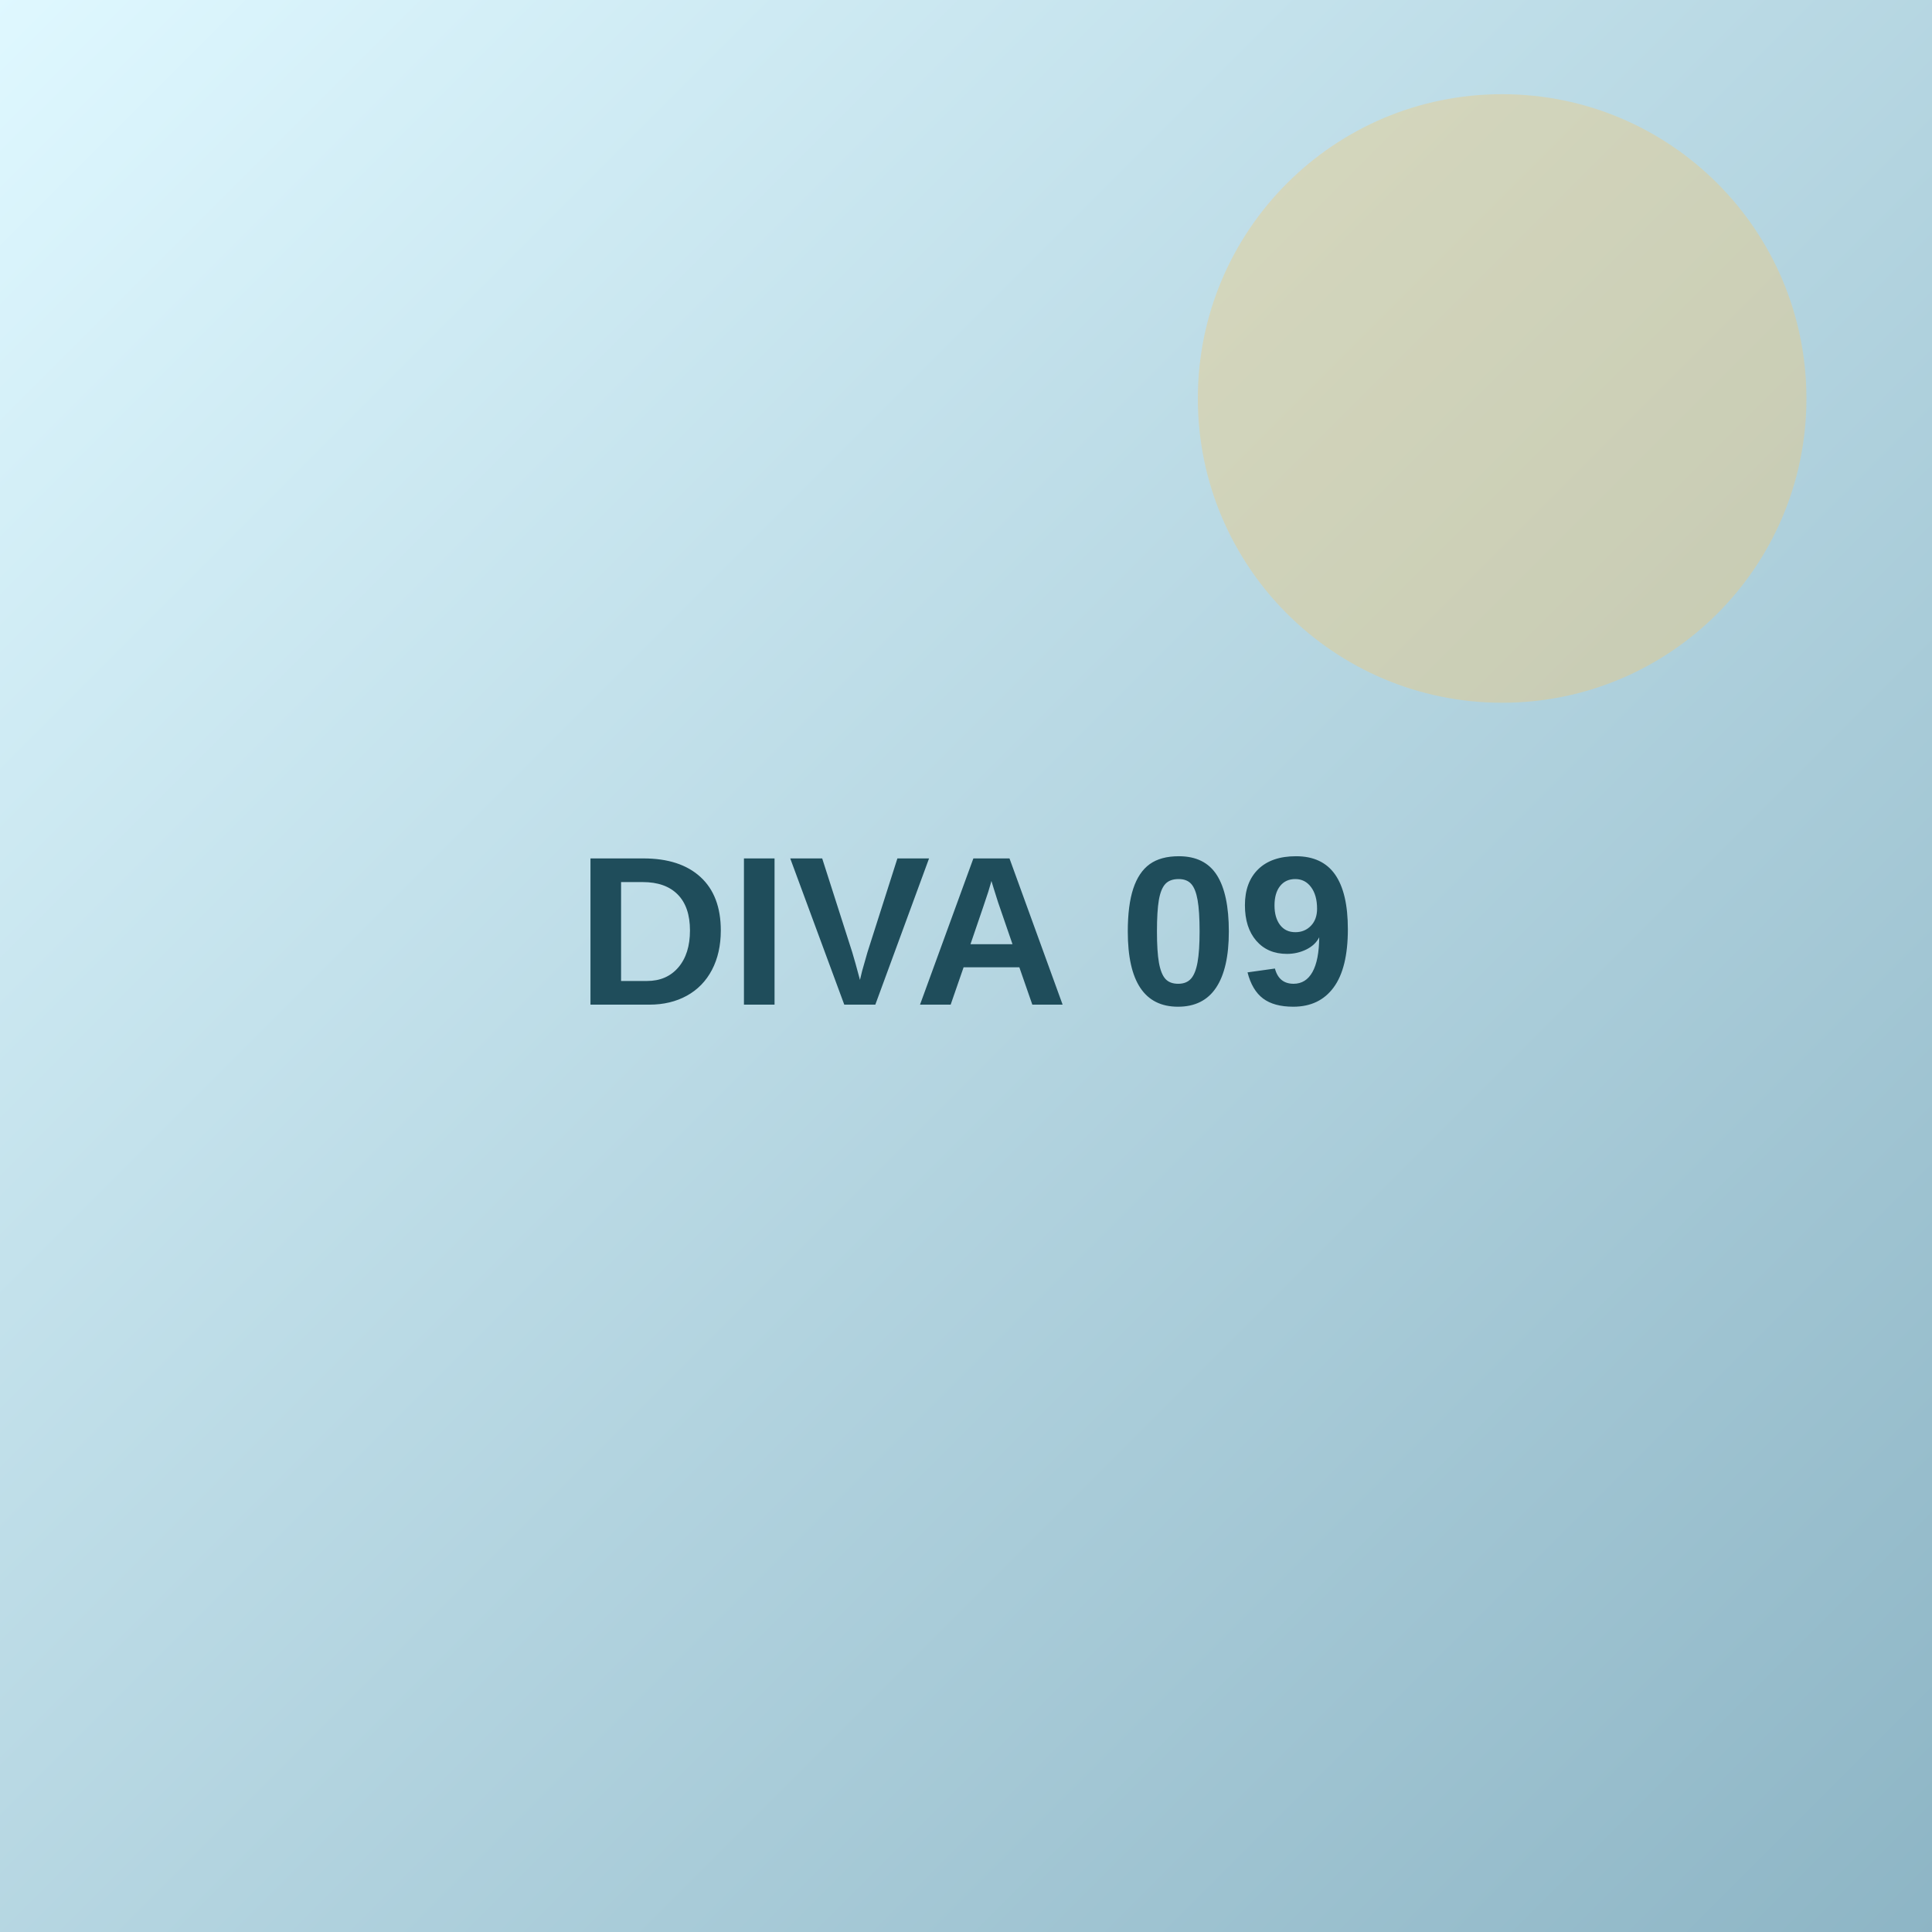
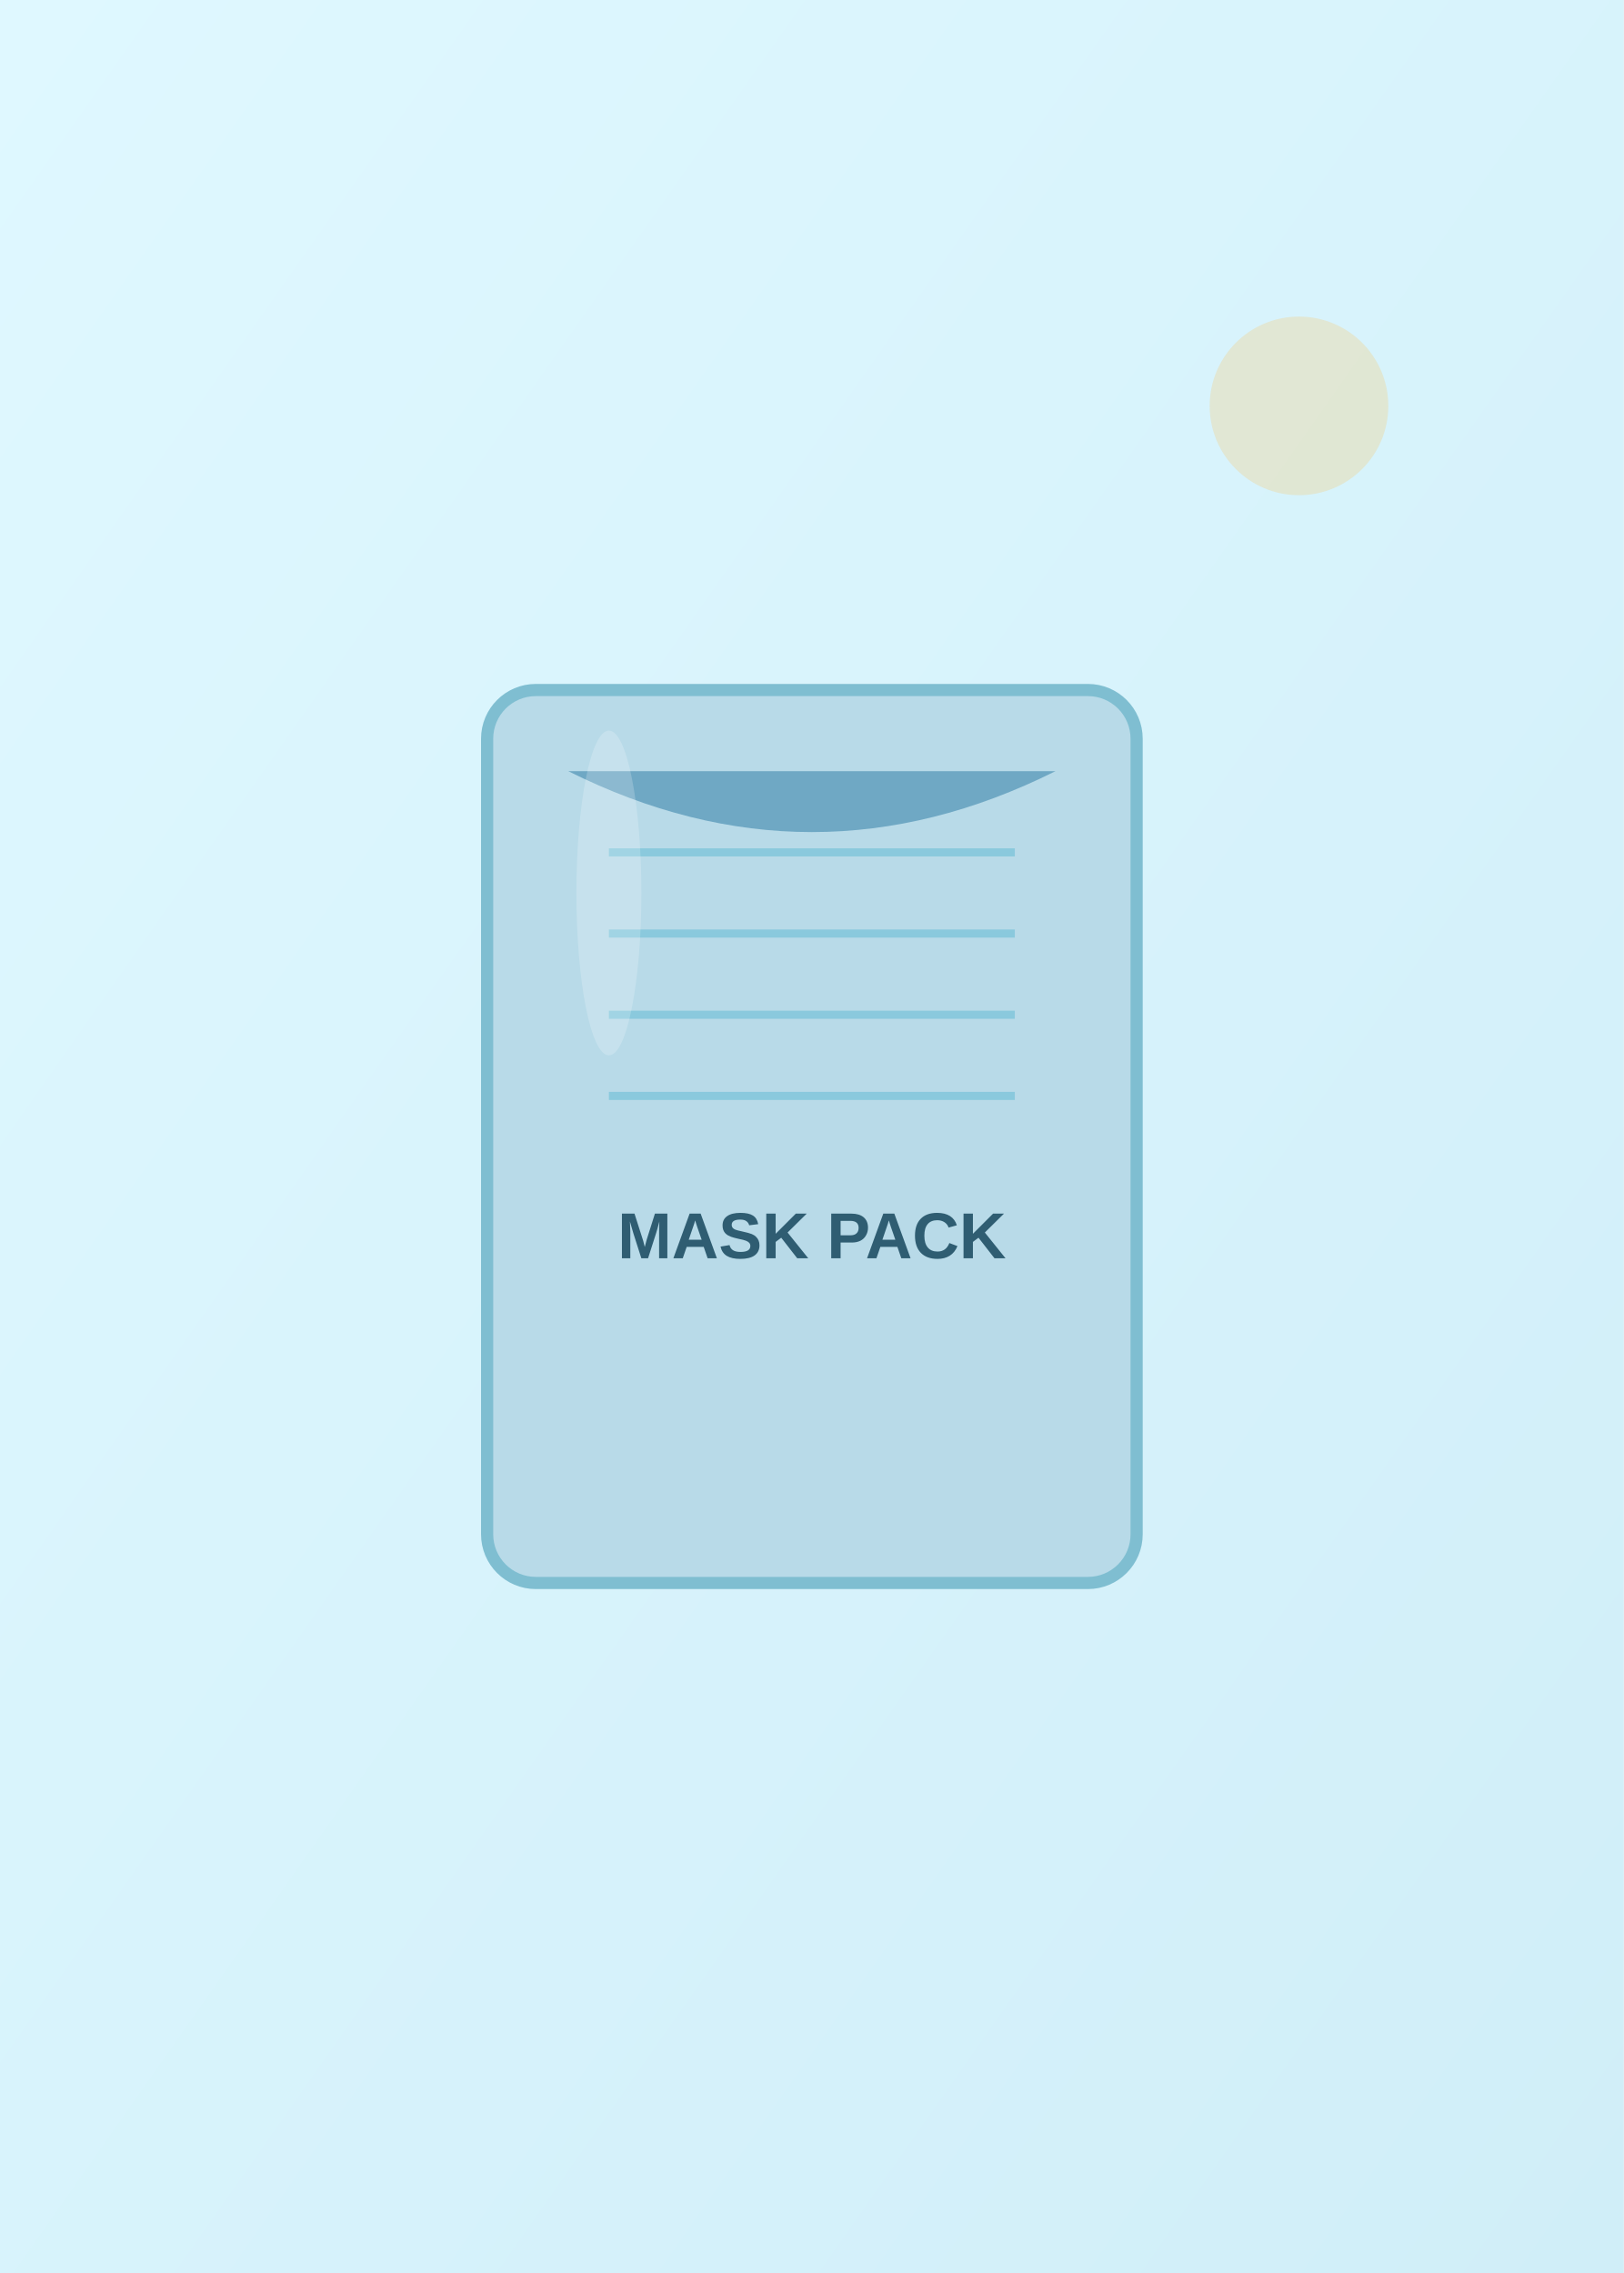
- <svg xmlns="http://www.w3.org/2000/svg" viewBox="0 0 800 800" role="img" aria-labelledby="t d">
+ <svg xmlns="http://www.w3.org/2000/svg" viewBox="0 0 200 280" role="img">
  <defs>
-     <linearGradient id="g" x1="0" y1="0" x2="1" y2="1">
+     <linearGradient id="bgGrad" x1="0" y1="0" x2="1" y2="1">
      <stop offset="0%" stop-color="#dff8ff" />
-       <stop offset="100%" stop-color="#8db5c5" />
+       <stop offset="100%" stop-color="#d0eef8" />
    </linearGradient>
  </defs>
-   <rect width="800" height="800" fill="url(#g)" />
-   <circle cx="622" cy="165" r="126" fill="#f5c974" opacity="0.38" />
-   <text x="50%" y="52%" text-anchor="middle" font-family="Arial, sans-serif" font-size="88" font-weight="700" fill="#1f4d5b">DIVA 09</text>
+   <rect width="200" height="280" fill="url(#bgGrad)" />
+   <circle cx="160" cy="50" r="11" fill="#f5c974" opacity="0.3" />
+   <rect x="60" y="85" width="80" height="110" rx="6" fill="#b8dae8" stroke="#7fbed1" stroke-width="1.5" />
+   <path d="M 70 95 Q 100 110 130 95" fill="#6fa8c4" />
+   <line x1="75" y1="105" x2="125" y2="105" stroke="#8ac9dd" stroke-width="1" />
+   <line x1="75" y1="115" x2="125" y2="115" stroke="#8ac9dd" stroke-width="1" />
+   <line x1="75" y1="125" x2="125" y2="125" stroke="#8ac9dd" stroke-width="1" />
+   <line x1="75" y1="135" x2="125" y2="135" stroke="#8ac9dd" stroke-width="1" />
+   <text x="100" y="155" text-anchor="middle" font-family="Arial, sans-serif" font-size="8" font-weight="700" fill="#2f5d72">MASK PACK</text>
+   <ellipse cx="75" cy="110" rx="4" ry="20" fill="white" opacity="0.2" />
</svg>
